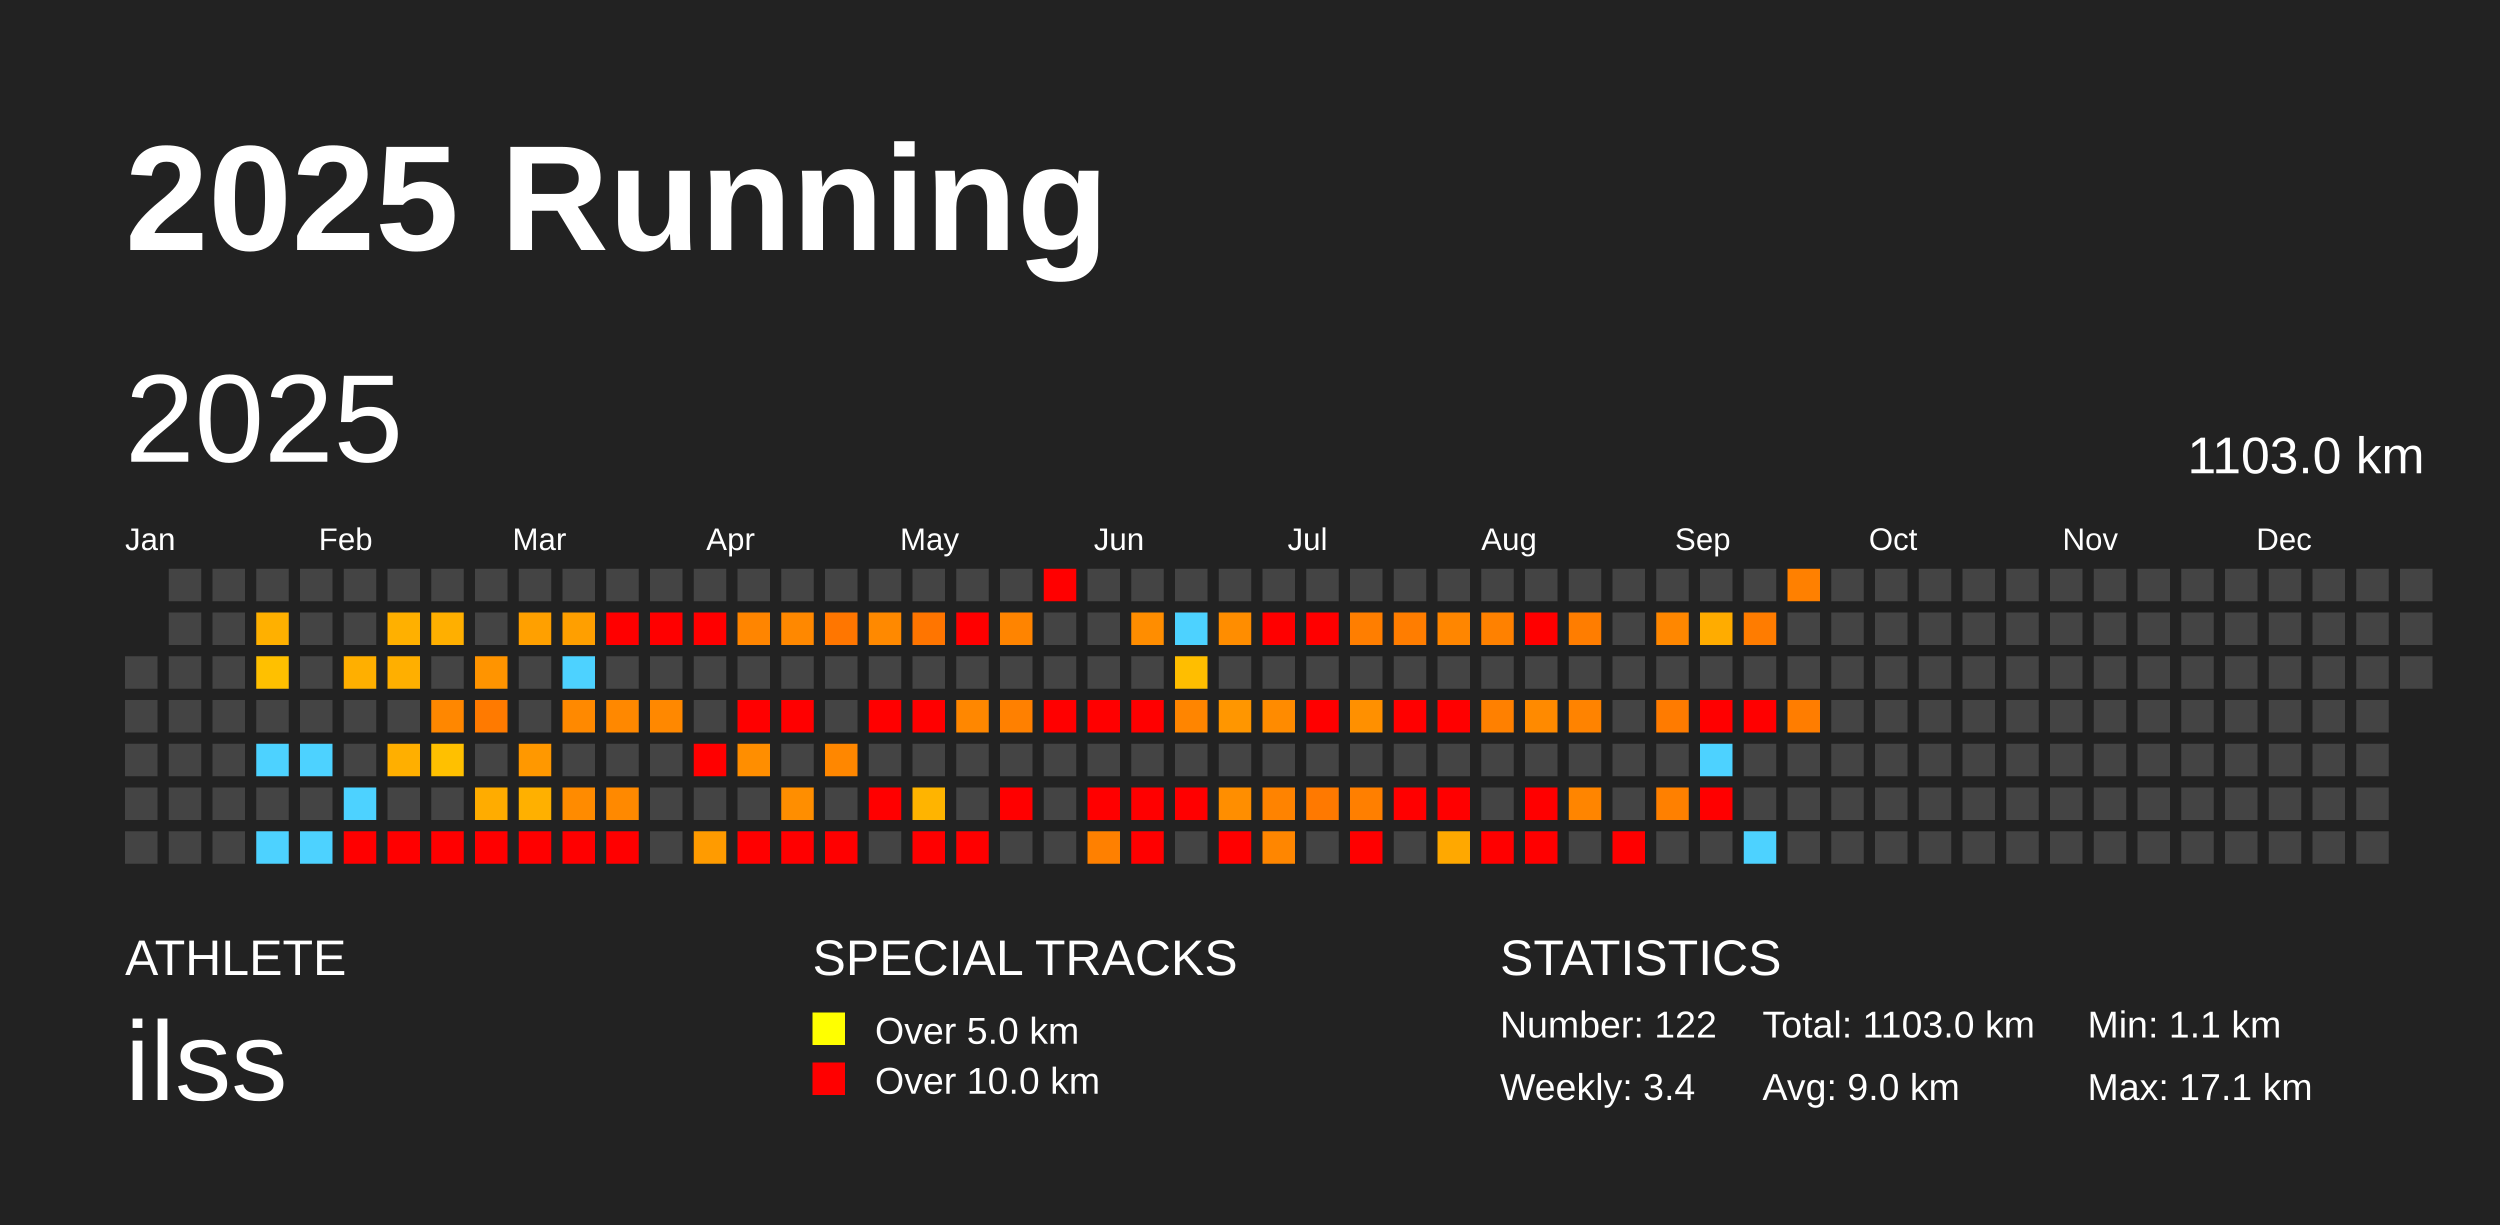
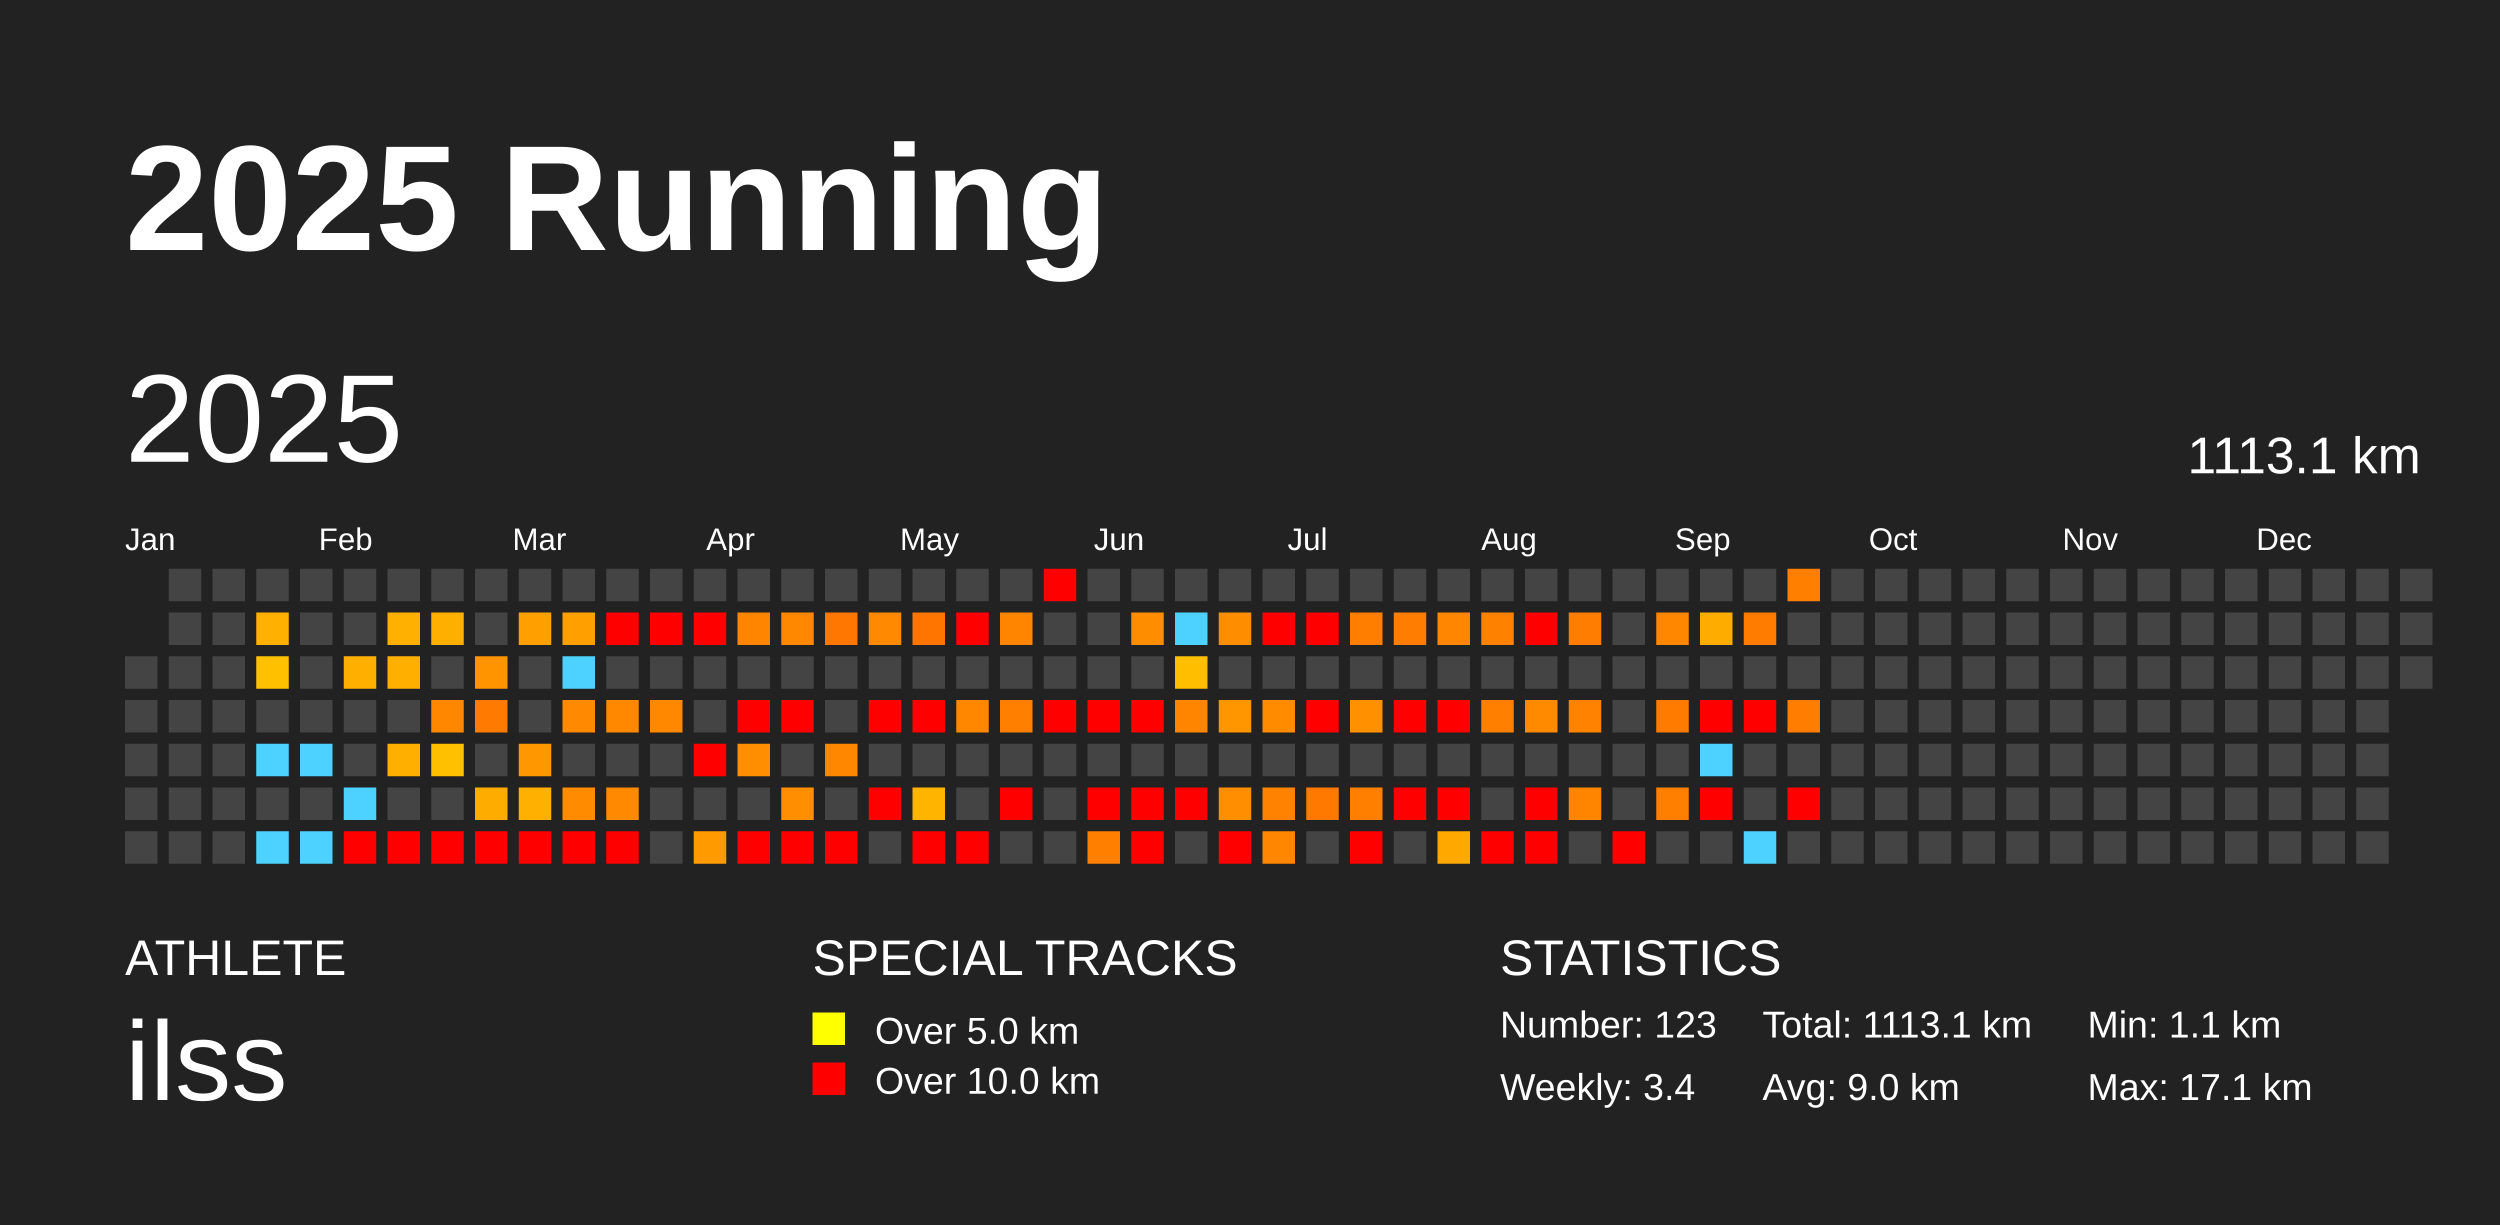
<svg xmlns="http://www.w3.org/2000/svg" baseProfile="full" height="98mm" version="1.1" viewBox="0,0,200,98" width="200mm">
  <defs />
  <rect fill="#222222" height="98" width="200" x="0" y="0" />
  <text fill="#FFFFFF" style="font-size:12px; font-family:Arial; font-weight:bold;" x="10" y="20">2025 Running</text>
  <text fill="#FFFFFF" style="font-size:4px; font-family:Arial" x="10" y="78">ATHLETE</text>
  <text fill="#FFFFFF" style="font-size:9px; font-family:Arial" x="10" y="88">ilss</text>
  <text fill="#FFFFFF" style="font-size:4px; font-family:Arial" x="65" y="78">SPECIAL TRACKS</text>
  <rect fill="yellow" height="2.6" width="2.6" x="65" y="81" />
  <text fill="#FFFFFF" style="font-size:3px; font-family:Arial" x="70" y="83.5">Over 5.0 km</text>
  <rect fill="red" height="2.6" width="2.6" x="65" y="85" />
  <text fill="#FFFFFF" style="font-size:3px; font-family:Arial" x="70" y="87.5">Over 10.0 km</text>
  <text fill="#FFFFFF" style="font-size:4px; font-family:Arial" x="120" y="78">STATISTICS</text>
-   <text fill="#FFFFFF" style="font-size:3px; font-family:Arial" x="120" y="83">Number: 122</text>
+   <text fill="#FFFFFF" style="font-size:3px; font-family:Arial" x="120" y="83">Number: 123</text>
  <text fill="#FFFFFF" style="font-size:3px; font-family:Arial" x="120" y="88">Weekly: 3.4</text>
-   <text fill="#FFFFFF" style="font-size:3px; font-family:Arial" x="141" y="83">Total: 1103.0 km</text>
+   <text fill="#FFFFFF" style="font-size:3px; font-family:Arial" x="141" y="83">Total: 1113.1 km</text>
  <text fill="#FFFFFF" style="font-size:3px; font-family:Arial" x="141" y="88">Avg: 9.0 km</text>
  <text fill="#FFFFFF" style="font-size:3px; font-family:Arial" x="167" y="83">Min: 1.1 km</text>
  <text fill="#FFFFFF" style="font-size:3px; font-family:Arial" x="167" y="88">Max: 17.1 km</text>
  <text dominant-baseline="hanging" fill="#FFFFFF" style="font-size:10.0px; font-family:Arial;" x="10" y="30">2025</text>
-   <text dominant-baseline="hanging" fill="#FFFFFF" style="font-size:4.125px; font-family:Arial;" x="175" y="35">1103.0 km</text>
+   <text dominant-baseline="hanging" fill="#FFFFFF" style="font-size:4.125px; font-family:Arial;" x="175" y="35">1113.1 km</text>
  <text fill="#FFFFFF" style="font-size:2.5px; font-family:Arial" x="10.0" y="44">Jan</text>
  <text fill="#FFFFFF" style="font-size:2.5px; font-family:Arial" x="25.5" y="44">Feb</text>
  <text fill="#FFFFFF" style="font-size:2.5px; font-family:Arial" x="41.0" y="44">Mar</text>
  <text fill="#FFFFFF" style="font-size:2.5px; font-family:Arial" x="56.5" y="44">Apr</text>
  <text fill="#FFFFFF" style="font-size:2.5px; font-family:Arial" x="72.0" y="44">May</text>
  <text fill="#FFFFFF" style="font-size:2.5px; font-family:Arial" x="87.5" y="44">Jun</text>
  <text fill="#FFFFFF" style="font-size:2.5px; font-family:Arial" x="103.0" y="44">Jul</text>
  <text fill="#FFFFFF" style="font-size:2.5px; font-family:Arial" x="118.5" y="44">Aug</text>
  <text fill="#FFFFFF" style="font-size:2.5px; font-family:Arial" x="134.0" y="44">Sep</text>
  <text fill="#FFFFFF" style="font-size:2.5px; font-family:Arial" x="149.5" y="44">Oct</text>
  <text fill="#FFFFFF" style="font-size:2.5px; font-family:Arial" x="165.0" y="44">Nov</text>
  <text fill="#FFFFFF" style="font-size:2.5px; font-family:Arial" x="180.5" y="44">Dec</text>
  <rect fill="#444444" height="2.6" width="2.6" x="10.0" y="52.5" />
  <rect fill="#444444" height="2.6" width="2.6" x="10.0" y="56.0" />
  <rect fill="#444444" height="2.6" width="2.6" x="10.0" y="59.5" />
  <rect fill="#444444" height="2.6" width="2.6" x="10.0" y="63.0" />
  <rect fill="#444444" height="2.6" width="2.6" x="10.0" y="66.5" />
  <rect fill="#444444" height="2.6" width="2.6" x="13.5" y="45.5" />
  <rect fill="#444444" height="2.6" width="2.6" x="13.5" y="49.0" />
  <rect fill="#444444" height="2.6" width="2.6" x="13.5" y="52.5" />
  <rect fill="#444444" height="2.6" width="2.6" x="13.5" y="56.0" />
  <rect fill="#444444" height="2.6" width="2.6" x="13.5" y="59.5" />
  <rect fill="#444444" height="2.6" width="2.6" x="13.5" y="63.0" />
  <rect fill="#444444" height="2.6" width="2.6" x="13.5" y="66.5" />
  <rect fill="#444444" height="2.6" width="2.6" x="17.0" y="45.5" />
  <rect fill="#444444" height="2.6" width="2.6" x="17.0" y="49.0" />
  <rect fill="#444444" height="2.6" width="2.6" x="17.0" y="52.5" />
  <rect fill="#444444" height="2.6" width="2.6" x="17.0" y="56.0" />
  <rect fill="#444444" height="2.6" width="2.6" x="17.0" y="59.5" />
  <rect fill="#444444" height="2.6" width="2.6" x="17.0" y="63.0" />
  <rect fill="#444444" height="2.6" width="2.6" x="17.0" y="66.5" />
  <rect fill="#444444" height="2.6" width="2.6" x="20.5" y="45.5" />
  <rect fill="#ffb000" height="2.6" width="2.6" x="20.5" y="49.0" />
  <rect fill="#ffc000" height="2.6" width="2.6" x="20.5" y="52.5" />
  <rect fill="#444444" height="2.6" width="2.6" x="20.5" y="56.0" />
  <rect fill="#4dd2ff" height="2.6" width="2.6" x="20.5" y="59.5" />
  <rect fill="#444444" height="2.6" width="2.6" x="20.5" y="63.0" />
  <rect fill="#4dd2ff" height="2.6" width="2.6" x="20.5" y="66.5" />
  <rect fill="#444444" height="2.6" width="2.6" x="24.0" y="45.5" />
  <rect fill="#444444" height="2.6" width="2.6" x="24.0" y="49.0" />
  <rect fill="#444444" height="2.6" width="2.6" x="24.0" y="52.5" />
  <rect fill="#444444" height="2.6" width="2.6" x="24.0" y="56.0" />
  <rect fill="#4dd2ff" height="2.6" width="2.6" x="24.0" y="59.5" />
  <rect fill="#444444" height="2.6" width="2.6" x="24.0" y="63.0" />
  <rect fill="#4dd2ff" height="2.6" width="2.6" x="24.0" y="66.5" />
  <rect fill="#444444" height="2.6" width="2.6" x="27.5" y="45.5" />
  <rect fill="#444444" height="2.6" width="2.6" x="27.5" y="49.0" />
  <rect fill="#ffaf00" height="2.6" width="2.6" x="27.5" y="52.5" />
  <rect fill="#444444" height="2.6" width="2.6" x="27.5" y="56.0" />
  <rect fill="#444444" height="2.6" width="2.6" x="27.5" y="59.5" />
  <rect fill="#4dd2ff" height="2.6" width="2.6" x="27.5" y="63.0" />
  <rect fill="red" height="2.6" width="2.6" x="27.5" y="66.5" />
  <rect fill="#444444" height="2.6" width="2.6" x="31.0" y="45.5" />
  <rect fill="#ffb000" height="2.6" width="2.6" x="31.0" y="49.0" />
  <rect fill="#ffaf00" height="2.6" width="2.6" x="31.0" y="52.5" />
  <rect fill="#444444" height="2.6" width="2.6" x="31.0" y="56.0" />
  <rect fill="#ffaf00" height="2.6" width="2.6" x="31.0" y="59.5" />
  <rect fill="#444444" height="2.6" width="2.6" x="31.0" y="63.0" />
  <rect fill="red" height="2.6" width="2.6" x="31.0" y="66.5" />
  <rect fill="#444444" height="2.6" width="2.6" x="34.5" y="45.5" />
  <rect fill="#ffaf00" height="2.6" width="2.6" x="34.5" y="49.0" />
  <rect fill="#444444" height="2.6" width="2.6" x="34.5" y="52.5" />
  <rect fill="#ff8700" height="2.6" width="2.6" x="34.5" y="56.0" />
  <rect fill="#ffc000" height="2.6" width="2.6" x="34.5" y="59.5" />
  <rect fill="#444444" height="2.6" width="2.6" x="34.5" y="63.0" />
  <rect fill="red" height="2.6" width="2.6" x="34.5" y="66.5" />
  <rect fill="#444444" height="2.6" width="2.6" x="38.0" y="45.5" />
  <rect fill="#444444" height="2.6" width="2.6" x="38.0" y="49.0" />
  <rect fill="#ff9400" height="2.6" width="2.6" x="38.0" y="52.5" />
  <rect fill="#ff7a00" height="2.6" width="2.6" x="38.0" y="56.0" />
  <rect fill="#444444" height="2.6" width="2.6" x="38.0" y="59.5" />
  <rect fill="#ffac00" height="2.6" width="2.6" x="38.0" y="63.0" />
  <rect fill="red" height="2.6" width="2.6" x="38.0" y="66.5" />
  <rect fill="#444444" height="2.6" width="2.6" x="41.5" y="45.5" />
  <rect fill="#ffa000" height="2.6" width="2.6" x="41.5" y="49.0" />
  <rect fill="#444444" height="2.6" width="2.6" x="41.5" y="52.5" />
  <rect fill="#444444" height="2.6" width="2.6" x="41.5" y="56.0" />
  <rect fill="#ff9800" height="2.6" width="2.6" x="41.5" y="59.5" />
  <rect fill="#ffb000" height="2.6" width="2.6" x="41.5" y="63.0" />
  <rect fill="red" height="2.6" width="2.6" x="41.5" y="66.5" />
  <rect fill="#444444" height="2.6" width="2.6" x="45.0" y="45.5" />
  <rect fill="#ff9f00" height="2.6" width="2.6" x="45.0" y="49.0" />
  <rect fill="#4dd2ff" height="2.6" width="2.6" x="45.0" y="52.5" />
  <rect fill="#ff8900" height="2.6" width="2.6" x="45.0" y="56.0" />
  <rect fill="#444444" height="2.6" width="2.6" x="45.0" y="59.5" />
  <rect fill="#ff8b00" height="2.6" width="2.6" x="45.0" y="63.0" />
  <rect fill="red" height="2.6" width="2.6" x="45.0" y="66.5" />
  <rect fill="#444444" height="2.6" width="2.6" x="48.5" y="45.5" />
  <rect fill="red" height="2.6" width="2.6" x="48.5" y="49.0" />
  <rect fill="#444444" height="2.6" width="2.6" x="48.5" y="52.5" />
  <rect fill="#ff8800" height="2.6" width="2.6" x="48.5" y="56.0" />
  <rect fill="#444444" height="2.6" width="2.6" x="48.5" y="59.5" />
  <rect fill="#ff8900" height="2.6" width="2.6" x="48.5" y="63.0" />
  <rect fill="red" height="2.6" width="2.6" x="48.5" y="66.5" />
  <rect fill="#444444" height="2.6" width="2.6" x="52.0" y="45.5" />
  <rect fill="red" height="2.6" width="2.6" x="52.0" y="49.0" />
  <rect fill="#444444" height="2.6" width="2.6" x="52.0" y="52.5" />
  <rect fill="#ff8800" height="2.6" width="2.6" x="52.0" y="56.0" />
  <rect fill="#444444" height="2.6" width="2.6" x="52.0" y="59.5" />
  <rect fill="#444444" height="2.6" width="2.6" x="52.0" y="63.0" />
  <rect fill="#444444" height="2.6" width="2.6" x="52.0" y="66.5" />
  <rect fill="#444444" height="2.6" width="2.6" x="55.5" y="45.5" />
  <rect fill="red" height="2.6" width="2.6" x="55.5" y="49.0" />
  <rect fill="#444444" height="2.6" width="2.6" x="55.5" y="52.5" />
  <rect fill="#444444" height="2.6" width="2.6" x="55.5" y="56.0" />
  <rect fill="red" height="2.6" width="2.6" x="55.5" y="59.5" />
  <rect fill="#444444" height="2.6" width="2.6" x="55.5" y="63.0" />
  <rect fill="#ff9b00" height="2.6" width="2.6" x="55.5" y="66.5" />
  <rect fill="#444444" height="2.6" width="2.6" x="59.0" y="45.5" />
  <rect fill="#ff8500" height="2.6" width="2.6" x="59.0" y="49.0" />
  <rect fill="#444444" height="2.6" width="2.6" x="59.0" y="52.5" />
  <rect fill="red" height="2.6" width="2.6" x="59.0" y="56.0" />
  <rect fill="#ff8e00" height="2.6" width="2.6" x="59.0" y="59.5" />
  <rect fill="#444444" height="2.6" width="2.6" x="59.0" y="63.0" />
  <rect fill="red" height="2.6" width="2.6" x="59.0" y="66.5" />
  <rect fill="#444444" height="2.6" width="2.6" x="62.5" y="45.5" />
  <rect fill="#ff8800" height="2.6" width="2.6" x="62.5" y="49.0" />
  <rect fill="#444444" height="2.6" width="2.6" x="62.5" y="52.5" />
  <rect fill="red" height="2.6" width="2.6" x="62.5" y="56.0" />
  <rect fill="#444444" height="2.6" width="2.6" x="62.5" y="59.5" />
  <rect fill="#ff8e00" height="2.6" width="2.6" x="62.5" y="63.0" />
  <rect fill="red" height="2.6" width="2.6" x="62.5" y="66.5" />
  <rect fill="#444444" height="2.6" width="2.6" x="66.0" y="45.5" />
  <rect fill="#ff7600" height="2.6" width="2.6" x="66.0" y="49.0" />
  <rect fill="#444444" height="2.6" width="2.6" x="66.0" y="52.5" />
  <rect fill="#444444" height="2.6" width="2.6" x="66.0" y="56.0" />
  <rect fill="#ff8700" height="2.6" width="2.6" x="66.0" y="59.5" />
  <rect fill="#444444" height="2.6" width="2.6" x="66.0" y="63.0" />
  <rect fill="red" height="2.6" width="2.6" x="66.0" y="66.5" />
  <rect fill="#444444" height="2.6" width="2.6" x="69.5" y="45.5" />
  <rect fill="#ff8900" height="2.6" width="2.6" x="69.5" y="49.0" />
  <rect fill="#444444" height="2.6" width="2.6" x="69.5" y="52.5" />
  <rect fill="red" height="2.6" width="2.6" x="69.5" y="56.0" />
  <rect fill="#444444" height="2.6" width="2.6" x="69.5" y="59.5" />
  <rect fill="red" height="2.6" width="2.6" x="69.5" y="63.0" />
  <rect fill="#444444" height="2.6" width="2.6" x="69.5" y="66.5" />
  <rect fill="#444444" height="2.6" width="2.6" x="73.0" y="45.5" />
  <rect fill="#ff7500" height="2.6" width="2.6" x="73.0" y="49.0" />
  <rect fill="#444444" height="2.6" width="2.6" x="73.0" y="52.5" />
  <rect fill="red" height="2.6" width="2.6" x="73.0" y="56.0" />
  <rect fill="#444444" height="2.6" width="2.6" x="73.0" y="59.5" />
  <rect fill="#ffb400" height="2.6" width="2.6" x="73.0" y="63.0" />
  <rect fill="red" height="2.6" width="2.6" x="73.0" y="66.5" />
  <rect fill="#444444" height="2.6" width="2.6" x="76.5" y="45.5" />
  <rect fill="red" height="2.6" width="2.6" x="76.5" y="49.0" />
  <rect fill="#444444" height="2.6" width="2.6" x="76.5" y="52.5" />
  <rect fill="#ff8700" height="2.6" width="2.6" x="76.5" y="56.0" />
  <rect fill="#444444" height="2.6" width="2.6" x="76.5" y="59.5" />
  <rect fill="#444444" height="2.6" width="2.6" x="76.5" y="63.0" />
  <rect fill="red" height="2.6" width="2.6" x="76.5" y="66.5" />
  <rect fill="#444444" height="2.6" width="2.6" x="80.0" y="45.5" />
  <rect fill="#ff8400" height="2.6" width="2.6" x="80.0" y="49.0" />
  <rect fill="#444444" height="2.6" width="2.6" x="80.0" y="52.5" />
  <rect fill="#ff8000" height="2.6" width="2.6" x="80.0" y="56.0" />
  <rect fill="#444444" height="2.6" width="2.6" x="80.0" y="59.5" />
  <rect fill="red" height="2.6" width="2.6" x="80.0" y="63.0" />
  <rect fill="#444444" height="2.6" width="2.6" x="80.0" y="66.5" />
  <rect fill="red" height="2.6" width="2.6" x="83.5" y="45.5" />
  <rect fill="#444444" height="2.6" width="2.6" x="83.5" y="49.0" />
  <rect fill="#444444" height="2.6" width="2.6" x="83.5" y="52.5" />
  <rect fill="red" height="2.6" width="2.6" x="83.5" y="56.0" />
  <rect fill="#444444" height="2.6" width="2.6" x="83.5" y="59.5" />
  <rect fill="#444444" height="2.6" width="2.6" x="83.5" y="63.0" />
  <rect fill="#444444" height="2.6" width="2.6" x="83.5" y="66.5" />
  <rect fill="#444444" height="2.6" width="2.6" x="87.0" y="45.5" />
  <rect fill="#444444" height="2.6" width="2.6" x="87.0" y="49.0" />
  <rect fill="#444444" height="2.6" width="2.6" x="87.0" y="52.5" />
  <rect fill="red" height="2.6" width="2.6" x="87.0" y="56.0" />
  <rect fill="#444444" height="2.6" width="2.6" x="87.0" y="59.5" />
  <rect fill="red" height="2.6" width="2.6" x="87.0" y="63.0" />
  <rect fill="#ff8000" height="2.6" width="2.6" x="87.0" y="66.5" />
  <rect fill="#444444" height="2.6" width="2.6" x="90.5" y="45.5" />
  <rect fill="#ff8d00" height="2.6" width="2.6" x="90.5" y="49.0" />
  <rect fill="#444444" height="2.6" width="2.6" x="90.5" y="52.5" />
  <rect fill="red" height="2.6" width="2.6" x="90.5" y="56.0" />
  <rect fill="#444444" height="2.6" width="2.6" x="90.5" y="59.5" />
  <rect fill="red" height="2.6" width="2.6" x="90.5" y="63.0" />
  <rect fill="red" height="2.6" width="2.6" x="90.5" y="66.5" />
  <rect fill="#444444" height="2.6" width="2.6" x="94.0" y="45.5" />
  <rect fill="#4dd2ff" height="2.6" width="2.6" x="94.0" y="49.0" />
  <rect fill="#ffbe00" height="2.6" width="2.6" x="94.0" y="52.5" />
  <rect fill="#ff8500" height="2.6" width="2.6" x="94.0" y="56.0" />
  <rect fill="#444444" height="2.6" width="2.6" x="94.0" y="59.5" />
  <rect fill="red" height="2.6" width="2.6" x="94.0" y="63.0" />
  <rect fill="#444444" height="2.6" width="2.6" x="94.0" y="66.5" />
  <rect fill="#444444" height="2.6" width="2.6" x="97.5" y="45.5" />
  <rect fill="#ff8d00" height="2.6" width="2.6" x="97.5" y="49.0" />
  <rect fill="#444444" height="2.6" width="2.6" x="97.5" y="52.5" />
  <rect fill="#ff9600" height="2.6" width="2.6" x="97.5" y="56.0" />
  <rect fill="#444444" height="2.6" width="2.6" x="97.5" y="59.5" />
  <rect fill="#ff8e00" height="2.6" width="2.6" x="97.5" y="63.0" />
  <rect fill="red" height="2.6" width="2.6" x="97.5" y="66.5" />
  <rect fill="#444444" height="2.6" width="2.6" x="101.0" y="45.5" />
  <rect fill="red" height="2.6" width="2.6" x="101.0" y="49.0" />
  <rect fill="#444444" height="2.6" width="2.6" x="101.0" y="52.5" />
  <rect fill="#ff8b00" height="2.6" width="2.6" x="101.0" y="56.0" />
  <rect fill="#444444" height="2.6" width="2.6" x="101.0" y="59.5" />
  <rect fill="#ff8300" height="2.6" width="2.6" x="101.0" y="63.0" />
  <rect fill="#ff8600" height="2.6" width="2.6" x="101.0" y="66.5" />
  <rect fill="#444444" height="2.6" width="2.6" x="104.5" y="45.5" />
  <rect fill="red" height="2.6" width="2.6" x="104.5" y="49.0" />
  <rect fill="#444444" height="2.6" width="2.6" x="104.5" y="52.5" />
  <rect fill="red" height="2.6" width="2.6" x="104.5" y="56.0" />
  <rect fill="#444444" height="2.6" width="2.6" x="104.5" y="59.5" />
  <rect fill="#ff7900" height="2.6" width="2.6" x="104.5" y="63.0" />
  <rect fill="#444444" height="2.6" width="2.6" x="104.5" y="66.5" />
  <rect fill="#444444" height="2.6" width="2.6" x="108.0" y="45.5" />
  <rect fill="#ff7e00" height="2.6" width="2.6" x="108.0" y="49.0" />
  <rect fill="#444444" height="2.6" width="2.6" x="108.0" y="52.5" />
  <rect fill="#ff9000" height="2.6" width="2.6" x="108.0" y="56.0" />
  <rect fill="#444444" height="2.6" width="2.6" x="108.0" y="59.5" />
  <rect fill="#ff7f00" height="2.6" width="2.6" x="108.0" y="63.0" />
  <rect fill="red" height="2.6" width="2.6" x="108.0" y="66.5" />
  <rect fill="#444444" height="2.6" width="2.6" x="111.5" y="45.5" />
  <rect fill="#ff7d00" height="2.6" width="2.6" x="111.5" y="49.0" />
  <rect fill="#444444" height="2.6" width="2.6" x="111.5" y="52.5" />
  <rect fill="red" height="2.6" width="2.6" x="111.5" y="56.0" />
  <rect fill="#444444" height="2.6" width="2.6" x="111.5" y="59.5" />
  <rect fill="red" height="2.6" width="2.6" x="111.5" y="63.0" />
  <rect fill="#444444" height="2.6" width="2.6" x="111.5" y="66.5" />
  <rect fill="#444444" height="2.6" width="2.6" x="115.0" y="45.5" />
  <rect fill="#ff8600" height="2.6" width="2.6" x="115.0" y="49.0" />
  <rect fill="#444444" height="2.6" width="2.6" x="115.0" y="52.5" />
  <rect fill="red" height="2.6" width="2.6" x="115.0" y="56.0" />
  <rect fill="#444444" height="2.6" width="2.6" x="115.0" y="59.5" />
  <rect fill="red" height="2.6" width="2.6" x="115.0" y="63.0" />
  <rect fill="#ffa800" height="2.6" width="2.6" x="115.0" y="66.5" />
  <rect fill="#444444" height="2.6" width="2.6" x="118.5" y="45.5" />
  <rect fill="#ff8100" height="2.6" width="2.6" x="118.5" y="49.0" />
  <rect fill="#444444" height="2.6" width="2.6" x="118.5" y="52.5" />
  <rect fill="#ff8000" height="2.6" width="2.6" x="118.5" y="56.0" />
  <rect fill="#444444" height="2.6" width="2.6" x="118.5" y="59.5" />
  <rect fill="#444444" height="2.6" width="2.6" x="118.5" y="63.0" />
  <rect fill="red" height="2.6" width="2.6" x="118.5" y="66.5" />
  <rect fill="#444444" height="2.6" width="2.6" x="122.0" y="45.5" />
  <rect fill="red" height="2.6" width="2.6" x="122.0" y="49.0" />
  <rect fill="#444444" height="2.6" width="2.6" x="122.0" y="52.5" />
  <rect fill="#ff8a00" height="2.6" width="2.6" x="122.0" y="56.0" />
  <rect fill="#444444" height="2.6" width="2.6" x="122.0" y="59.5" />
  <rect fill="red" height="2.6" width="2.6" x="122.0" y="63.0" />
  <rect fill="red" height="2.6" width="2.6" x="122.0" y="66.5" />
  <rect fill="#444444" height="2.6" width="2.6" x="125.5" y="45.5" />
  <rect fill="#ff7d00" height="2.6" width="2.6" x="125.5" y="49.0" />
  <rect fill="#444444" height="2.6" width="2.6" x="125.5" y="52.5" />
  <rect fill="#ff8300" height="2.6" width="2.6" x="125.5" y="56.0" />
  <rect fill="#444444" height="2.6" width="2.6" x="125.5" y="59.5" />
  <rect fill="#ff8500" height="2.6" width="2.6" x="125.5" y="63.0" />
  <rect fill="#444444" height="2.6" width="2.6" x="125.5" y="66.5" />
  <rect fill="#444444" height="2.6" width="2.6" x="129.0" y="45.5" />
  <rect fill="#444444" height="2.6" width="2.6" x="129.0" y="49.0" />
  <rect fill="#444444" height="2.6" width="2.6" x="129.0" y="52.5" />
  <rect fill="#444444" height="2.6" width="2.6" x="129.0" y="56.0" />
  <rect fill="#444444" height="2.6" width="2.6" x="129.0" y="59.5" />
  <rect fill="#444444" height="2.6" width="2.6" x="129.0" y="63.0" />
  <rect fill="red" height="2.6" width="2.6" x="129.0" y="66.5" />
  <rect fill="#444444" height="2.6" width="2.6" x="132.5" y="45.5" />
  <rect fill="#ff8700" height="2.6" width="2.6" x="132.5" y="49.0" />
  <rect fill="#444444" height="2.6" width="2.6" x="132.5" y="52.5" />
  <rect fill="#ff7b00" height="2.6" width="2.6" x="132.5" y="56.0" />
  <rect fill="#444444" height="2.6" width="2.6" x="132.5" y="59.5" />
  <rect fill="#ff8000" height="2.6" width="2.6" x="132.5" y="63.0" />
  <rect fill="#444444" height="2.6" width="2.6" x="132.5" y="66.5" />
  <rect fill="#444444" height="2.6" width="2.6" x="136.0" y="45.5" />
  <rect fill="#ffac00" height="2.6" width="2.6" x="136.0" y="49.0" />
  <rect fill="#444444" height="2.6" width="2.6" x="136.0" y="52.5" />
  <rect fill="red" height="2.6" width="2.6" x="136.0" y="56.0" />
  <rect fill="#4dd2ff" height="2.6" width="2.6" x="136.0" y="59.5" />
  <rect fill="red" height="2.6" width="2.6" x="136.0" y="63.0" />
  <rect fill="#444444" height="2.6" width="2.6" x="136.0" y="66.5" />
  <rect fill="#444444" height="2.6" width="2.6" x="139.5" y="45.5" />
  <rect fill="#ff7c00" height="2.6" width="2.6" x="139.5" y="49.0" />
  <rect fill="#444444" height="2.6" width="2.6" x="139.5" y="52.5" />
  <rect fill="red" height="2.6" width="2.6" x="139.5" y="56.0" />
  <rect fill="#444444" height="2.6" width="2.6" x="139.5" y="59.5" />
  <rect fill="#444444" height="2.6" width="2.6" x="139.5" y="63.0" />
  <rect fill="#4dd2ff" height="2.6" width="2.6" x="139.5" y="66.5" />
  <rect fill="#ff8000" height="2.6" width="2.6" x="143.0" y="45.5" />
  <rect fill="#444444" height="2.6" width="2.6" x="143.0" y="49.0" />
  <rect fill="#444444" height="2.6" width="2.6" x="143.0" y="52.5" />
  <rect fill="#ff7d00" height="2.6" width="2.6" x="143.0" y="56.0" />
  <rect fill="#444444" height="2.6" width="2.6" x="143.0" y="59.5" />
-   <rect fill="#444444" height="2.6" width="2.6" x="143.0" y="63.0" />
+   <rect fill="red" height="2.6" width="2.6" x="143.0" y="63.0" />
  <rect fill="#444444" height="2.6" width="2.6" x="143.0" y="66.5" />
  <rect fill="#444444" height="2.6" width="2.6" x="146.5" y="45.5" />
  <rect fill="#444444" height="2.6" width="2.6" x="146.5" y="49.0" />
  <rect fill="#444444" height="2.6" width="2.6" x="146.5" y="52.5" />
  <rect fill="#444444" height="2.6" width="2.6" x="146.5" y="56.0" />
  <rect fill="#444444" height="2.6" width="2.6" x="146.5" y="59.5" />
  <rect fill="#444444" height="2.6" width="2.6" x="146.5" y="63.0" />
  <rect fill="#444444" height="2.6" width="2.6" x="146.5" y="66.5" />
  <rect fill="#444444" height="2.6" width="2.6" x="150.0" y="45.5" />
  <rect fill="#444444" height="2.6" width="2.6" x="150.0" y="49.0" />
  <rect fill="#444444" height="2.6" width="2.6" x="150.0" y="52.5" />
  <rect fill="#444444" height="2.6" width="2.6" x="150.0" y="56.0" />
  <rect fill="#444444" height="2.6" width="2.6" x="150.0" y="59.5" />
  <rect fill="#444444" height="2.6" width="2.6" x="150.0" y="63.0" />
  <rect fill="#444444" height="2.6" width="2.6" x="150.0" y="66.5" />
  <rect fill="#444444" height="2.6" width="2.6" x="153.5" y="45.5" />
  <rect fill="#444444" height="2.6" width="2.6" x="153.5" y="49.0" />
  <rect fill="#444444" height="2.6" width="2.6" x="153.5" y="52.5" />
  <rect fill="#444444" height="2.6" width="2.6" x="153.5" y="56.0" />
  <rect fill="#444444" height="2.6" width="2.6" x="153.5" y="59.5" />
  <rect fill="#444444" height="2.6" width="2.6" x="153.5" y="63.0" />
  <rect fill="#444444" height="2.6" width="2.6" x="153.5" y="66.5" />
  <rect fill="#444444" height="2.6" width="2.6" x="157.0" y="45.5" />
  <rect fill="#444444" height="2.6" width="2.6" x="157.0" y="49.0" />
  <rect fill="#444444" height="2.6" width="2.6" x="157.0" y="52.5" />
  <rect fill="#444444" height="2.6" width="2.6" x="157.0" y="56.0" />
  <rect fill="#444444" height="2.6" width="2.6" x="157.0" y="59.5" />
  <rect fill="#444444" height="2.6" width="2.6" x="157.0" y="63.0" />
  <rect fill="#444444" height="2.6" width="2.6" x="157.0" y="66.5" />
  <rect fill="#444444" height="2.6" width="2.6" x="160.5" y="45.5" />
  <rect fill="#444444" height="2.6" width="2.6" x="160.5" y="49.0" />
  <rect fill="#444444" height="2.6" width="2.6" x="160.5" y="52.5" />
  <rect fill="#444444" height="2.6" width="2.6" x="160.5" y="56.0" />
  <rect fill="#444444" height="2.6" width="2.6" x="160.5" y="59.5" />
  <rect fill="#444444" height="2.6" width="2.6" x="160.5" y="63.0" />
  <rect fill="#444444" height="2.6" width="2.6" x="160.5" y="66.5" />
  <rect fill="#444444" height="2.6" width="2.6" x="164.0" y="45.5" />
  <rect fill="#444444" height="2.6" width="2.6" x="164.0" y="49.0" />
  <rect fill="#444444" height="2.6" width="2.6" x="164.0" y="52.5" />
  <rect fill="#444444" height="2.6" width="2.6" x="164.0" y="56.0" />
  <rect fill="#444444" height="2.6" width="2.6" x="164.0" y="59.5" />
  <rect fill="#444444" height="2.6" width="2.6" x="164.0" y="63.0" />
  <rect fill="#444444" height="2.6" width="2.6" x="164.0" y="66.5" />
  <rect fill="#444444" height="2.6" width="2.6" x="167.5" y="45.5" />
  <rect fill="#444444" height="2.6" width="2.6" x="167.5" y="49.0" />
  <rect fill="#444444" height="2.6" width="2.6" x="167.5" y="52.5" />
  <rect fill="#444444" height="2.6" width="2.6" x="167.5" y="56.0" />
  <rect fill="#444444" height="2.6" width="2.6" x="167.5" y="59.5" />
  <rect fill="#444444" height="2.6" width="2.6" x="167.5" y="63.0" />
  <rect fill="#444444" height="2.6" width="2.6" x="167.5" y="66.5" />
  <rect fill="#444444" height="2.6" width="2.6" x="171.0" y="45.5" />
  <rect fill="#444444" height="2.6" width="2.6" x="171.0" y="49.0" />
  <rect fill="#444444" height="2.6" width="2.6" x="171.0" y="52.5" />
  <rect fill="#444444" height="2.6" width="2.6" x="171.0" y="56.0" />
  <rect fill="#444444" height="2.6" width="2.6" x="171.0" y="59.5" />
  <rect fill="#444444" height="2.6" width="2.6" x="171.0" y="63.0" />
  <rect fill="#444444" height="2.6" width="2.6" x="171.0" y="66.5" />
  <rect fill="#444444" height="2.6" width="2.6" x="174.5" y="45.5" />
  <rect fill="#444444" height="2.6" width="2.6" x="174.5" y="49.0" />
  <rect fill="#444444" height="2.6" width="2.6" x="174.5" y="52.5" />
  <rect fill="#444444" height="2.6" width="2.6" x="174.5" y="56.0" />
  <rect fill="#444444" height="2.6" width="2.6" x="174.5" y="59.5" />
  <rect fill="#444444" height="2.6" width="2.6" x="174.5" y="63.0" />
  <rect fill="#444444" height="2.6" width="2.6" x="174.5" y="66.5" />
  <rect fill="#444444" height="2.6" width="2.6" x="178.0" y="45.5" />
  <rect fill="#444444" height="2.6" width="2.6" x="178.0" y="49.0" />
  <rect fill="#444444" height="2.6" width="2.6" x="178.0" y="52.5" />
  <rect fill="#444444" height="2.6" width="2.6" x="178.0" y="56.0" />
  <rect fill="#444444" height="2.6" width="2.6" x="178.0" y="59.5" />
  <rect fill="#444444" height="2.6" width="2.6" x="178.0" y="63.0" />
  <rect fill="#444444" height="2.6" width="2.6" x="178.0" y="66.5" />
  <rect fill="#444444" height="2.6" width="2.6" x="181.5" y="45.5" />
  <rect fill="#444444" height="2.6" width="2.6" x="181.5" y="49.0" />
  <rect fill="#444444" height="2.6" width="2.6" x="181.5" y="52.5" />
  <rect fill="#444444" height="2.6" width="2.6" x="181.5" y="56.0" />
  <rect fill="#444444" height="2.6" width="2.6" x="181.5" y="59.5" />
  <rect fill="#444444" height="2.6" width="2.6" x="181.5" y="63.0" />
  <rect fill="#444444" height="2.6" width="2.6" x="181.5" y="66.5" />
  <rect fill="#444444" height="2.6" width="2.6" x="185.0" y="45.5" />
  <rect fill="#444444" height="2.6" width="2.6" x="185.0" y="49.0" />
  <rect fill="#444444" height="2.6" width="2.6" x="185.0" y="52.5" />
  <rect fill="#444444" height="2.6" width="2.6" x="185.0" y="56.0" />
  <rect fill="#444444" height="2.6" width="2.6" x="185.0" y="59.5" />
  <rect fill="#444444" height="2.6" width="2.6" x="185.0" y="63.0" />
  <rect fill="#444444" height="2.6" width="2.6" x="185.0" y="66.5" />
  <rect fill="#444444" height="2.6" width="2.6" x="188.5" y="45.5" />
  <rect fill="#444444" height="2.6" width="2.6" x="188.5" y="49.0" />
  <rect fill="#444444" height="2.6" width="2.6" x="188.5" y="52.5" />
  <rect fill="#444444" height="2.6" width="2.6" x="188.5" y="56.0" />
  <rect fill="#444444" height="2.6" width="2.6" x="188.5" y="59.5" />
  <rect fill="#444444" height="2.6" width="2.6" x="188.5" y="63.0" />
  <rect fill="#444444" height="2.6" width="2.6" x="188.5" y="66.5" />
  <rect fill="#444444" height="2.6" width="2.6" x="192.0" y="45.5" />
  <rect fill="#444444" height="2.6" width="2.6" x="192.0" y="49.0" />
  <rect fill="#444444" height="2.6" width="2.6" x="192.0" y="52.5" />
</svg>
